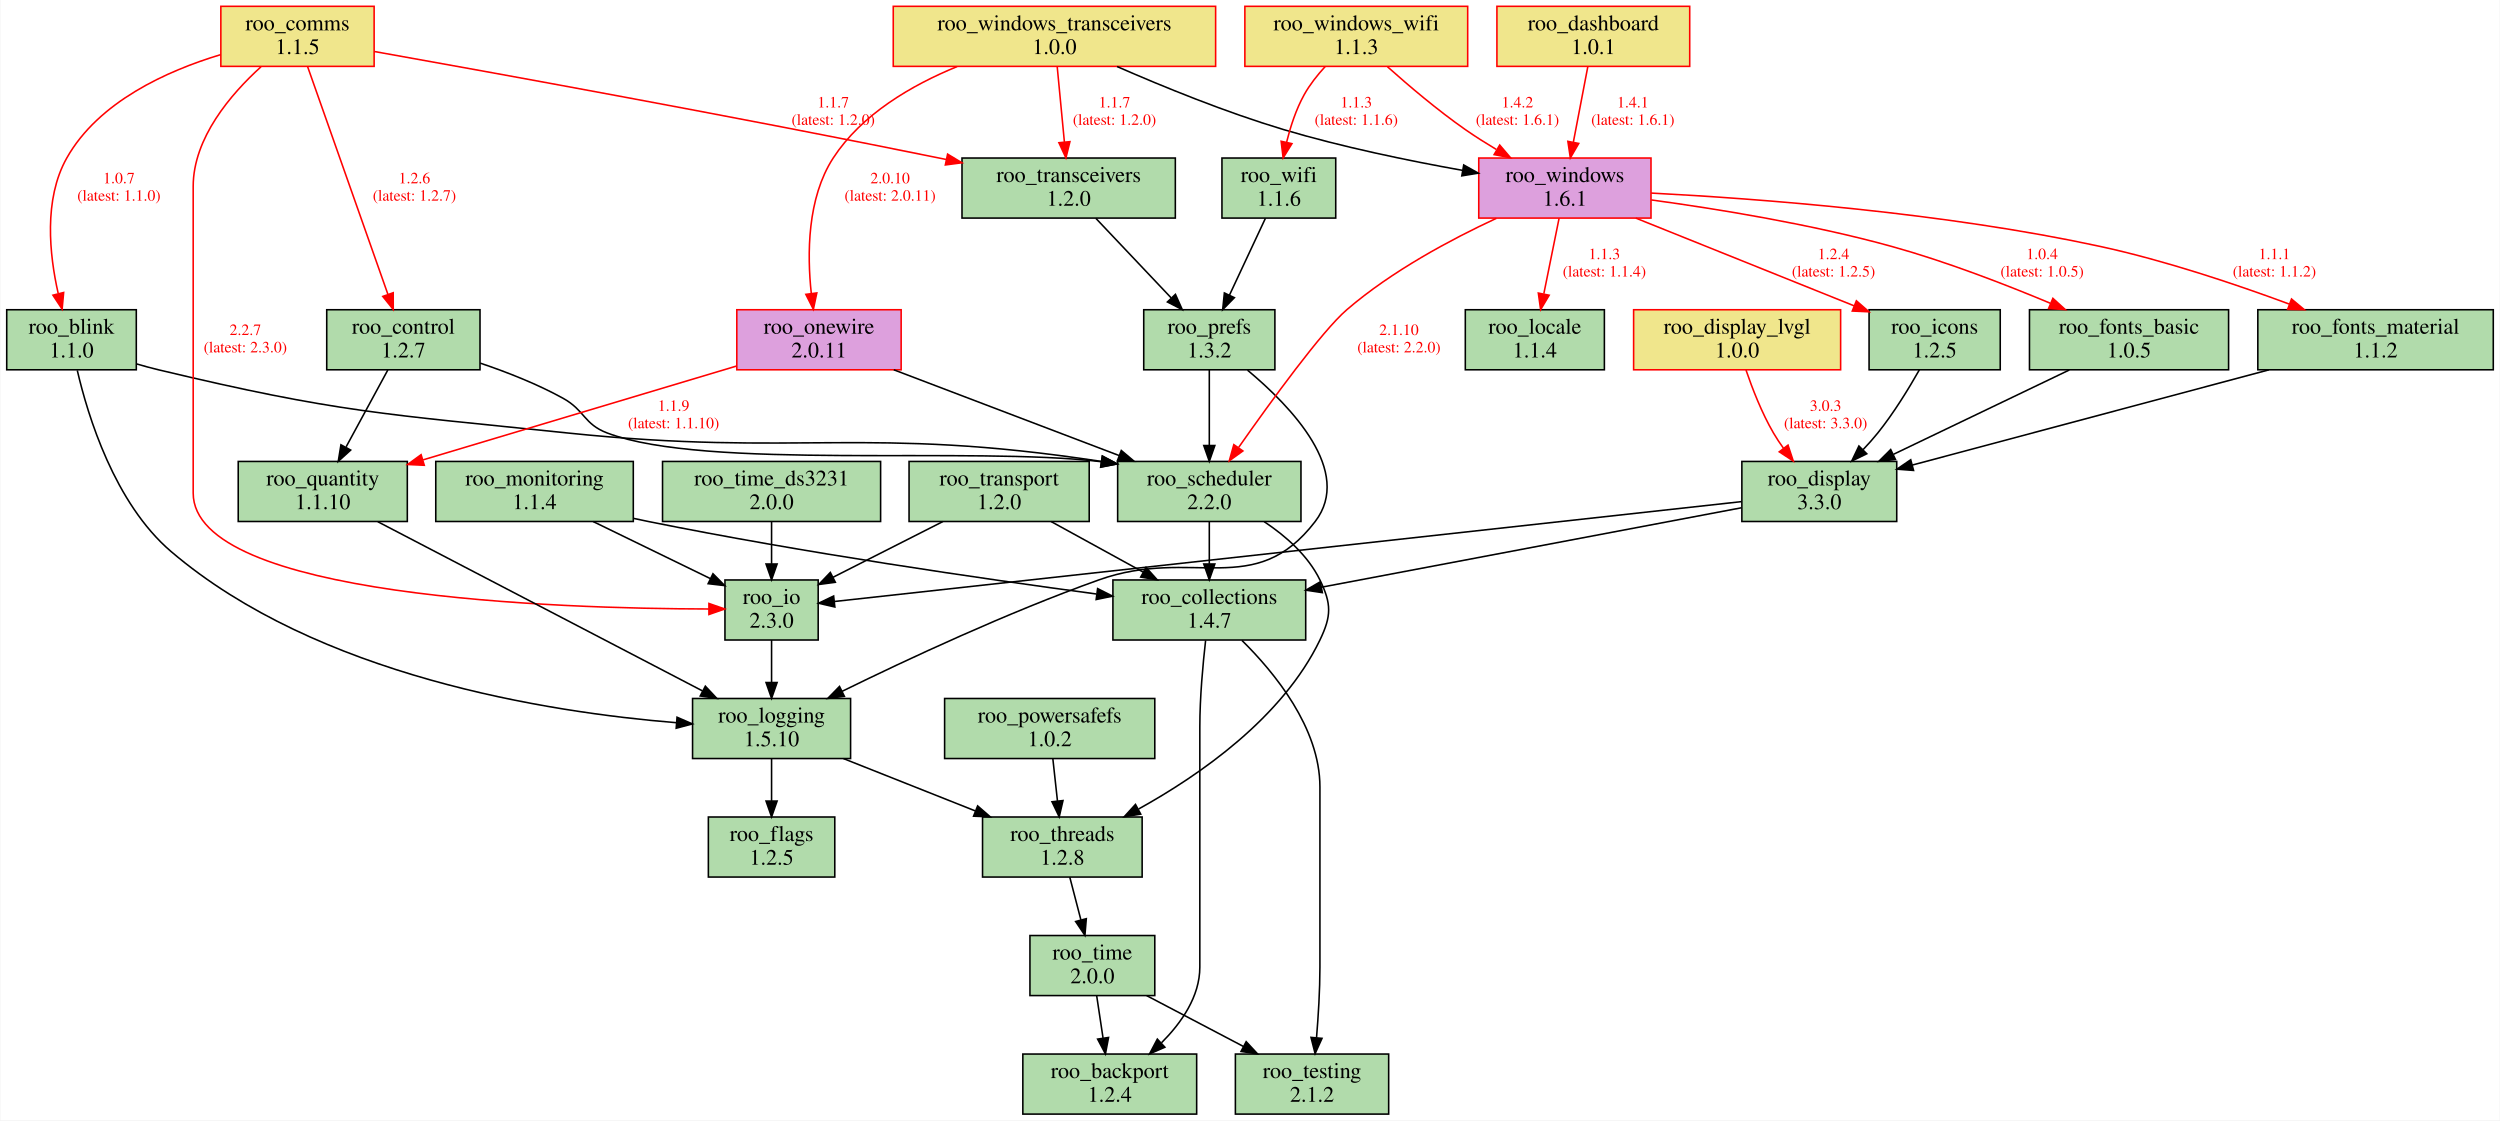
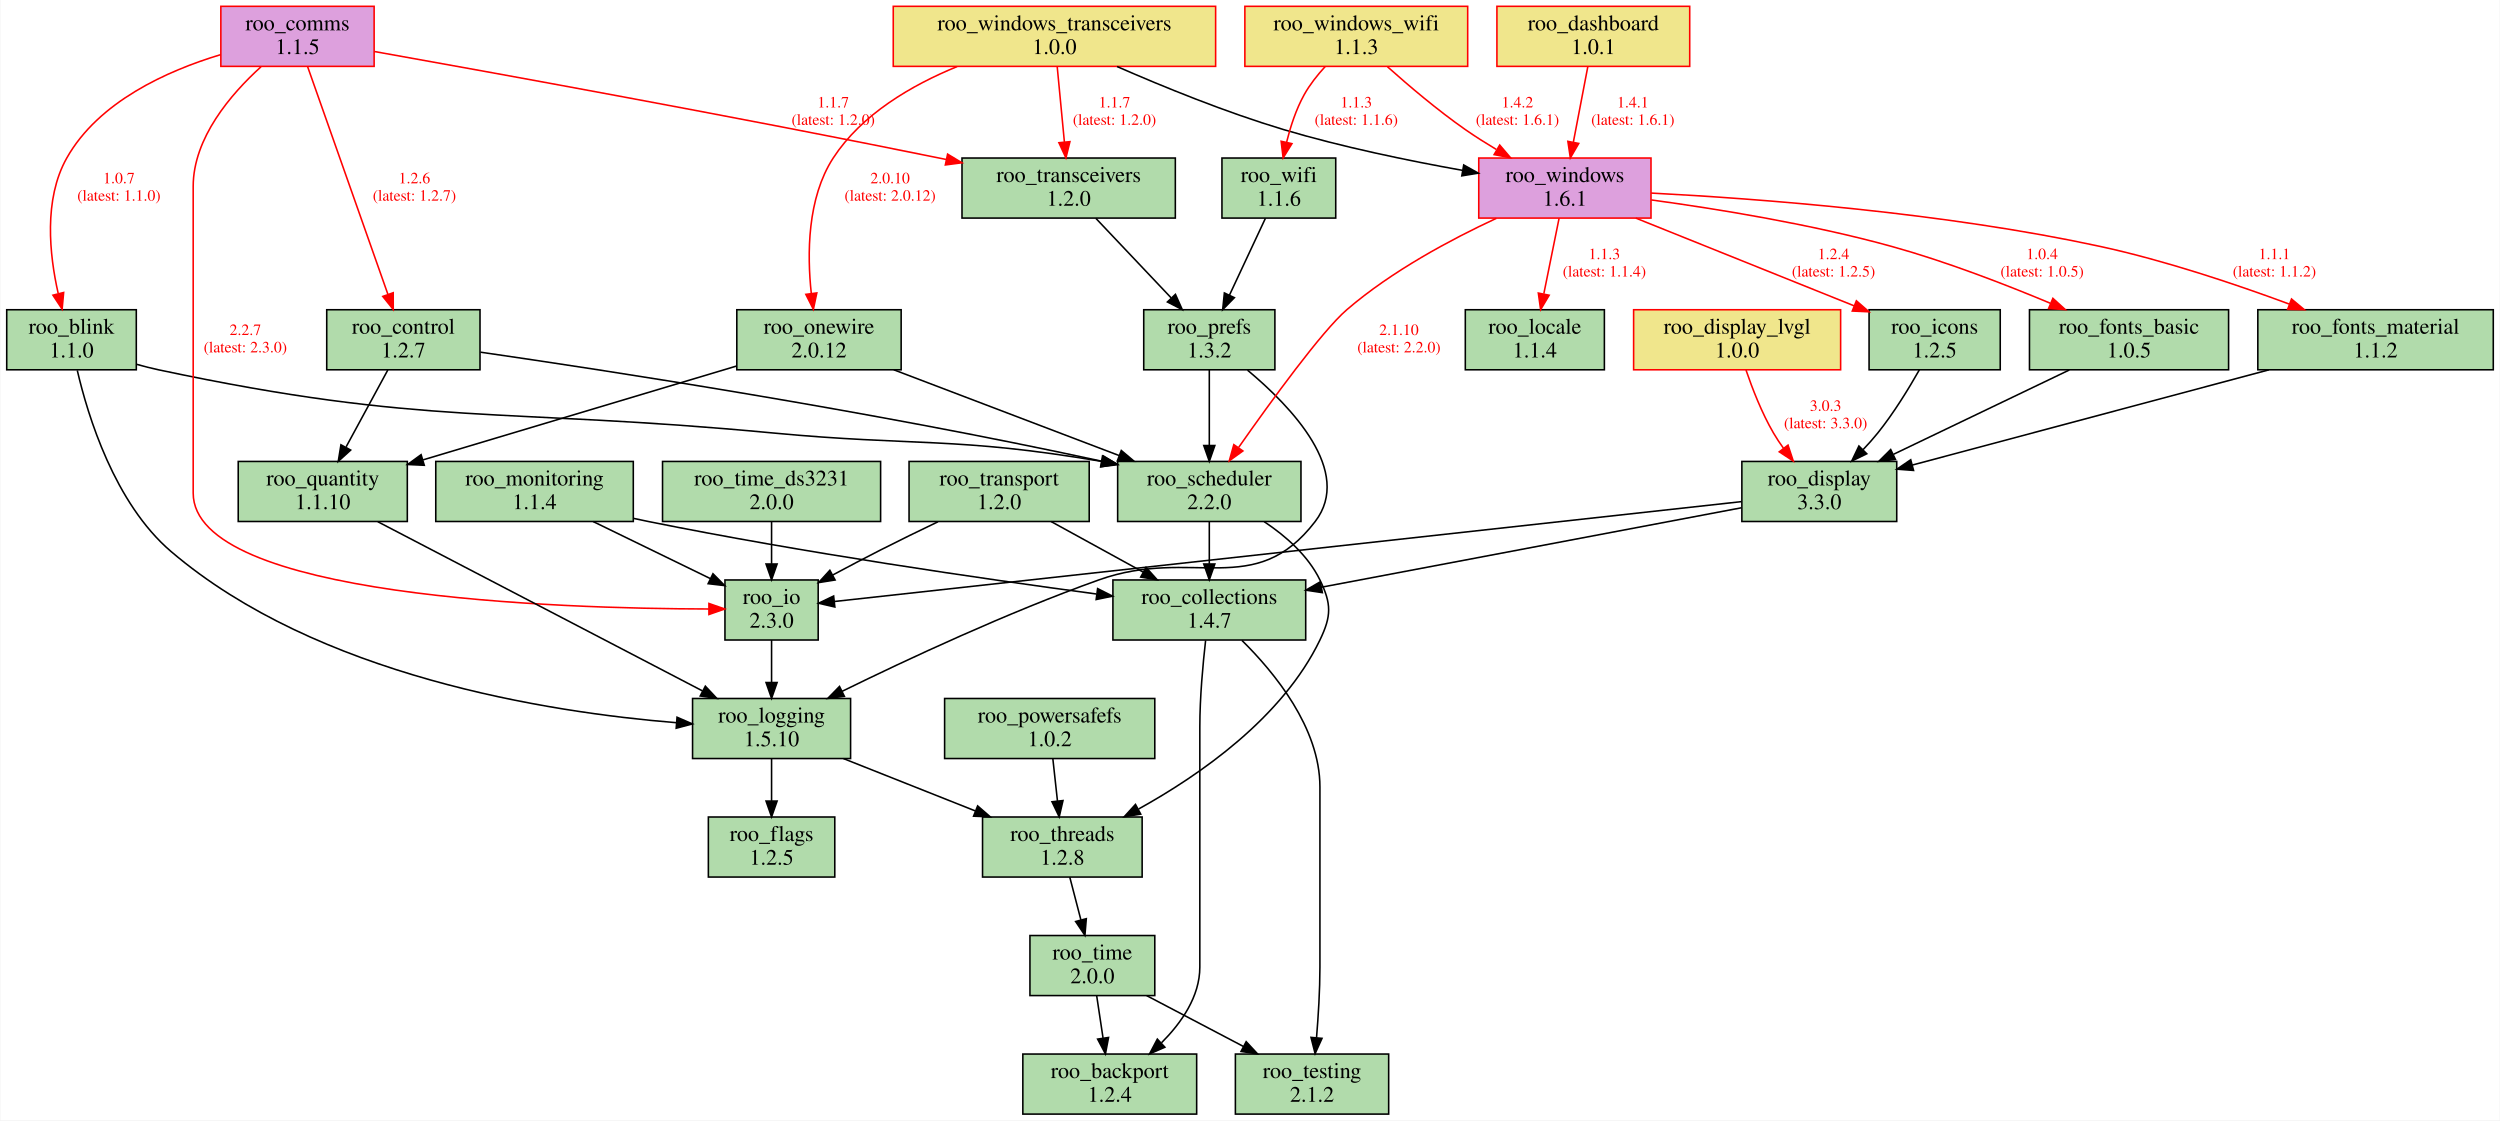
<svg xmlns="http://www.w3.org/2000/svg" width="1582pt" height="709pt" viewBox="0.00 0.00 1581.50 709.00">
  <g id="graph0" class="graph" transform="scale(1 1) rotate(0) translate(4 705)">
    <polygon fill="white" stroke="transparent" points="-4,4 -4,-705 1577.5,-705 1577.5,4 -4,4" />
    <g id="node1" class="node">
      <polygon fill="#b1dbab" stroke="black" points="753,-38 643,-38 643,0 753,0 753,-38" />
      <text text-anchor="middle" x="698" y="-22.8" font-family="Times,serif" font-size="14.00">roo_backport</text>
      <text text-anchor="middle" x="698" y="-7.8" font-family="Times,serif" font-size="14.00">1.2.4</text>
    </g>
    <g id="node2" class="node">
      <polygon fill="#b1dbab" stroke="black" points="82,-509 0,-509 0,-471 82,-471 82,-509" />
      <text text-anchor="middle" x="41" y="-493.8" font-family="Times,serif" font-size="14.00">roo_blink</text>
      <text text-anchor="middle" x="41" y="-478.8" font-family="Times,serif" font-size="14.00">1.1.0</text>
    </g>
    <g id="node15" class="node">
      <polygon fill="#b1dbab" stroke="black" points="534,-263 434,-263 434,-225 534,-225 534,-263" />
      <text text-anchor="middle" x="484" y="-247.8" font-family="Times,serif" font-size="14.00">roo_logging</text>
      <text text-anchor="middle" x="484" y="-232.8" font-family="Times,serif" font-size="14.00">1.5.10</text>
    </g>
    <g id="edge1" class="edge">
      <path fill="none" stroke="black" d="M44.66,-470.6C51.34,-441.87 68.24,-386.51 104,-356 196.39,-277.18 342.27,-254.29 423.79,-247.67" />
      <polygon fill="black" stroke="black" points="424.18,-251.15 433.88,-246.9 423.65,-244.17 424.18,-251.15" />
    </g>
    <g id="node21" class="node">
      <polygon fill="#b1dbab" stroke="black" points="819,-413 703,-413 703,-375 819,-375 819,-413" />
      <text text-anchor="middle" x="761" y="-397.8" font-family="Times,serif" font-size="14.00">roo_scheduler</text>
      <text text-anchor="middle" x="761" y="-382.8" font-family="Times,serif" font-size="14.00">2.2.0</text>
    </g>
    <g id="edge2" class="edge">
-       <path fill="none" stroke="black" d="M82.24,-474.7C86.85,-473.34 91.51,-472.08 96,-471 209.28,-443.91 239.14,-442.99 355,-431 501.85,-415.8 543.23,-435.81 692.69,-413" />
-       <polygon fill="black" stroke="black" points="693.35,-416.44 702.69,-411.44 692.27,-409.52 693.35,-416.44" />
+       <path fill="none" stroke="black" d="M82.18,-474.47C86.81,-473.16 91.48,-471.96 96,-471 266,-434.88 311.97,-447.35 485,-431 574.65,-422.53 600.43,-428.7 692.63,-413.06" />
+       <polygon fill="black" stroke="black" points="693.42,-416.48 702.67,-411.32 692.22,-409.58 693.42,-416.48" />
    </g>
    <g id="node3" class="node">
      <polygon fill="#b1dbab" stroke="black" points="822,-338 700,-338 700,-300 822,-300 822,-338" />
      <text text-anchor="middle" x="761" y="-322.8" font-family="Times,serif" font-size="14.00">roo_collections</text>
      <text text-anchor="middle" x="761" y="-307.8" font-family="Times,serif" font-size="14.00">1.4.7</text>
    </g>
    <g id="edge4" class="edge">
      <path fill="none" stroke="black" d="M758.66,-299.73C756.98,-284.99 755,-263.69 755,-245 755,-245 755,-245 755,-93 755,-74.45 743.43,-57.8 730.71,-45.09" />
      <polygon fill="black" stroke="black" points="732.88,-42.33 723.17,-38.09 728.11,-47.46 732.88,-42.33" />
    </g>
    <g id="node22" class="node">
      <polygon fill="#b1dbab" stroke="black" points="874.5,-38 777.5,-38 777.5,0 874.5,0 874.5,-38" />
      <text text-anchor="middle" x="826" y="-22.8" font-family="Times,serif" font-size="14.00">roo_testing</text>
      <text text-anchor="middle" x="826" y="-7.8" font-family="Times,serif" font-size="14.00">2.1.2</text>
    </g>
    <g id="edge3" class="edge">
      <path fill="none" stroke="black" d="M781.62,-299.77C802.27,-279.41 831,-244.36 831,-207 831,-207 831,-207 831,-93 831,-78.27 829.97,-61.9 828.85,-48.4" />
      <polygon fill="black" stroke="black" points="832.32,-47.93 827.95,-38.28 825.35,-48.55 832.32,-47.93" />
    </g>
    <g id="node4" class="node">
-       <polygon fill="khaki" stroke="red" points="232.5,-701 135.5,-701 135.5,-663 232.5,-663 232.5,-701" />
+       <polygon fill="plum" stroke="red" points="232.5,-701 135.5,-701 135.5,-663 232.5,-663 232.5,-701" />
      <text text-anchor="middle" x="184" y="-685.8" font-family="Times,serif" font-size="14.00">roo_comms</text>
      <text text-anchor="middle" x="184" y="-670.8" font-family="Times,serif" font-size="14.00">1.1.5</text>
    </g>
    <g id="edge5" class="edge">
      <path fill="none" stroke="red" d="M135.5,-670.46C101.26,-660.15 58.05,-640.6 38,-605 23.27,-578.85 27.04,-543.71 32.56,-519.38" />
      <polygon fill="red" stroke="red" points="36.03,-519.91 35.07,-509.36 29.24,-518.21 36.03,-519.91" />
      <text text-anchor="middle" x="71" y="-589" font-family="Times,serif" font-size="10.00" fill="red">1.0.7</text>
      <text text-anchor="middle" x="71" y="-578" font-family="Times,serif" font-size="10.00" fill="red">(latest: 1.1.0)</text>
    </g>
    <g id="node5" class="node">
      <polygon fill="#b1dbab" stroke="black" points="299.5,-509 202.5,-509 202.5,-471 299.5,-471 299.5,-509" />
      <text text-anchor="middle" x="251" y="-493.8" font-family="Times,serif" font-size="14.00">roo_control</text>
      <text text-anchor="middle" x="251" y="-478.8" font-family="Times,serif" font-size="14.00">1.2.7</text>
    </g>
    <g id="edge6" class="edge">
      <path fill="none" stroke="red" d="M190.42,-662.78C202.21,-629.37 227.33,-558.13 241.24,-518.69" />
      <polygon fill="red" stroke="red" points="244.57,-519.76 244.6,-509.16 237.97,-517.43 244.57,-519.76" />
      <text text-anchor="middle" x="258" y="-589" font-family="Times,serif" font-size="10.00" fill="red">1.2.6</text>
      <text text-anchor="middle" x="258" y="-578" font-family="Times,serif" font-size="10.00" fill="red">(latest: 1.2.7)</text>
    </g>
    <g id="node13" class="node">
      <polygon fill="#b1dbab" stroke="black" points="513.5,-338 454.5,-338 454.5,-300 513.5,-300 513.5,-338" />
      <text text-anchor="middle" x="484" y="-322.8" font-family="Times,serif" font-size="14.00">roo_io</text>
      <text text-anchor="middle" x="484" y="-307.8" font-family="Times,serif" font-size="14.00">2.3.0</text>
    </g>
    <g id="edge7" class="edge">
      <path fill="none" stroke="red" d="M160.92,-662.75C141.88,-645.49 118,-617.71 118,-587 118,-587 118,-587 118,-393 118,-327.03 349.54,-319.82 444.3,-319.63" />
      <polygon fill="red" stroke="red" points="444.36,-323.13 454.36,-319.64 444.36,-316.13 444.36,-323.13" />
      <text text-anchor="middle" x="151" y="-493" font-family="Times,serif" font-size="10.00" fill="red">2.2.7</text>
      <text text-anchor="middle" x="151" y="-482" font-family="Times,serif" font-size="10.00" fill="red">(latest: 2.3.0)</text>
    </g>
    <g id="node26" class="node">
      <polygon fill="#b1dbab" stroke="black" points="739.5,-605 604.5,-605 604.5,-567 739.5,-567 739.5,-605" />
      <text text-anchor="middle" x="672" y="-589.8" font-family="Times,serif" font-size="14.00">roo_transceivers</text>
      <text text-anchor="middle" x="672" y="-574.8" font-family="Times,serif" font-size="14.00">1.2.0</text>
    </g>
    <g id="edge8" class="edge">
      <path fill="none" stroke="red" d="M232.53,-672.42C308.78,-658.82 461.22,-631.18 590,-605 591.47,-604.7 592.96,-604.4 594.46,-604.09" />
      <polygon fill="red" stroke="red" points="595.39,-607.47 604.47,-602 593.96,-600.62 595.39,-607.47" />
      <text text-anchor="middle" x="523" y="-637" font-family="Times,serif" font-size="10.00" fill="red">1.1.7</text>
      <text text-anchor="middle" x="523" y="-626" font-family="Times,serif" font-size="10.00" fill="red">(latest: 1.2.0)</text>
    </g>
    <g id="node20" class="node">
      <polygon fill="#b1dbab" stroke="black" points="253.5,-413 146.5,-413 146.5,-375 253.5,-375 253.5,-413" />
      <text text-anchor="middle" x="200" y="-397.8" font-family="Times,serif" font-size="14.00">roo_quantity</text>
      <text text-anchor="middle" x="200" y="-382.8" font-family="Times,serif" font-size="14.00">1.1.10</text>
    </g>
    <g id="edge9" class="edge">
      <path fill="none" stroke="black" d="M241.17,-470.88C233.69,-457.09 223.27,-437.9 214.79,-422.26" />
      <polygon fill="black" stroke="black" points="217.65,-420.19 209.8,-413.07 211.5,-423.53 217.65,-420.19" />
    </g>
    <g id="edge10" class="edge">
-       <path fill="none" stroke="black" d="M299.65,-475.21C316.72,-469.45 335.7,-461.99 352,-453 365.86,-445.35 365.2,-436.6 380,-431 442.69,-407.29 610.46,-422.73 692.63,-412.84" />
-       <polygon fill="black" stroke="black" points="693.27,-416.28 702.69,-411.42 692.3,-409.35 693.27,-416.28" />
+       <path fill="none" stroke="black" d="M299.79,-482.14C379.86,-470.55 544.26,-445.38 692.77,-413.17" />
+       <polygon fill="black" stroke="black" points="693.95,-416.5 702.98,-410.94 692.46,-409.66 693.95,-416.5" />
    </g>
    <g id="node6" class="node">
      <polygon fill="khaki" stroke="red" points="1065,-701 943,-701 943,-663 1065,-663 1065,-701" />
      <text text-anchor="middle" x="1004" y="-685.8" font-family="Times,serif" font-size="14.00">roo_dashboard</text>
      <text text-anchor="middle" x="1004" y="-670.8" font-family="Times,serif" font-size="14.00">1.0.1</text>
    </g>
    <g id="node29" class="node">
      <polygon fill="plum" stroke="red" points="1040.5,-605 931.5,-605 931.5,-567 1040.5,-567 1040.5,-605" />
      <text text-anchor="middle" x="986" y="-589.8" font-family="Times,serif" font-size="14.00">roo_windows</text>
      <text text-anchor="middle" x="986" y="-574.8" font-family="Times,serif" font-size="14.00">1.6.1</text>
    </g>
    <g id="edge11" class="edge">
      <path fill="none" stroke="red" d="M1000.53,-662.88C997.94,-649.35 994.35,-630.62 991.39,-615.15" />
      <polygon fill="red" stroke="red" points="994.78,-614.23 989.46,-605.07 987.9,-615.55 994.78,-614.23" />
      <text text-anchor="middle" x="1029" y="-637" font-family="Times,serif" font-size="10.00" fill="red">1.4.1</text>
      <text text-anchor="middle" x="1029" y="-626" font-family="Times,serif" font-size="10.00" fill="red">(latest: 1.6.1)</text>
    </g>
    <g id="node7" class="node">
      <polygon fill="#b1dbab" stroke="black" points="1196,-413 1098,-413 1098,-375 1196,-375 1196,-413" />
      <text text-anchor="middle" x="1147" y="-397.8" font-family="Times,serif" font-size="14.00">roo_display</text>
      <text text-anchor="middle" x="1147" y="-382.8" font-family="Times,serif" font-size="14.00">3.3.0</text>
    </g>
    <g id="edge12" class="edge">
      <path fill="none" stroke="black" d="M1097.72,-383.68C1030.42,-370.95 909.33,-348.05 832.18,-333.46" />
      <polygon fill="black" stroke="black" points="832.53,-329.97 822.06,-331.55 831.23,-336.84 832.53,-329.97" />
    </g>
    <g id="edge13" class="edge">
      <path fill="none" stroke="black" d="M1097.98,-387.6C972.04,-373.74 639.01,-337.07 523.85,-324.39" />
      <polygon fill="black" stroke="black" points="524.04,-320.89 513.71,-323.27 523.27,-327.85 524.04,-320.89" />
    </g>
    <g id="node8" class="node">
      <polygon fill="khaki" stroke="red" points="1160.5,-509 1029.5,-509 1029.5,-471 1160.5,-471 1160.5,-509" />
      <text text-anchor="middle" x="1095" y="-493.8" font-family="Times,serif" font-size="14.00">roo_display_lvgl</text>
      <text text-anchor="middle" x="1095" y="-478.8" font-family="Times,serif" font-size="14.00">1.0.0</text>
    </g>
    <g id="edge14" class="edge">
      <path fill="none" stroke="red" d="M1100.62,-470.84C1104.64,-459.07 1110.63,-443.63 1118,-431 1119.89,-427.76 1122.06,-424.5 1124.34,-421.34" />
      <polygon fill="red" stroke="red" points="1127.21,-423.34 1130.52,-413.28 1121.66,-419.08 1127.21,-423.34" />
      <text text-anchor="middle" x="1151" y="-445" font-family="Times,serif" font-size="10.00" fill="red">3.0.3</text>
      <text text-anchor="middle" x="1151" y="-434" font-family="Times,serif" font-size="10.00" fill="red">(latest: 3.3.0)</text>
    </g>
    <g id="node9" class="node">
      <polygon fill="#b1dbab" stroke="black" points="524,-188 444,-188 444,-150 524,-150 524,-188" />
      <text text-anchor="middle" x="484" y="-172.8" font-family="Times,serif" font-size="14.00">roo_flags</text>
      <text text-anchor="middle" x="484" y="-157.8" font-family="Times,serif" font-size="14.00">1.2.5</text>
    </g>
    <g id="node10" class="node">
      <polygon fill="#b1dbab" stroke="black" points="1406,-509 1280,-509 1280,-471 1406,-471 1406,-509" />
      <text text-anchor="middle" x="1343" y="-493.8" font-family="Times,serif" font-size="14.00">roo_fonts_basic</text>
      <text text-anchor="middle" x="1343" y="-478.8" font-family="Times,serif" font-size="14.00">1.0.5</text>
    </g>
    <g id="edge15" class="edge">
      <path fill="none" stroke="black" d="M1305.21,-470.88C1273.48,-455.66 1228.02,-433.85 1193.96,-417.52" />
      <polygon fill="black" stroke="black" points="1195.2,-414.24 1184.67,-413.07 1192.18,-420.55 1195.2,-414.24" />
    </g>
    <g id="node11" class="node">
      <polygon fill="#b1dbab" stroke="black" points="1573.5,-509 1424.5,-509 1424.5,-471 1573.5,-471 1573.5,-509" />
      <text text-anchor="middle" x="1499" y="-493.8" font-family="Times,serif" font-size="14.00">roo_fonts_material</text>
      <text text-anchor="middle" x="1499" y="-478.8" font-family="Times,serif" font-size="14.00">1.1.2</text>
    </g>
    <g id="edge16" class="edge">
      <path fill="none" stroke="black" d="M1431.55,-470.99C1366.17,-453.53 1268.02,-427.32 1205.76,-410.69" />
      <polygon fill="black" stroke="black" points="1206.65,-407.31 1196.09,-408.11 1204.85,-414.07 1206.65,-407.31" />
    </g>
    <g id="node12" class="node">
      <polygon fill="#b1dbab" stroke="black" points="1261.5,-509 1178.5,-509 1178.5,-471 1261.5,-471 1261.5,-509" />
      <text text-anchor="middle" x="1220" y="-493.8" font-family="Times,serif" font-size="14.00">roo_icons</text>
      <text text-anchor="middle" x="1220" y="-478.8" font-family="Times,serif" font-size="14.00">1.2.5</text>
    </g>
    <g id="edge17" class="edge">
      <path fill="none" stroke="black" d="M1210.34,-470.99C1203.63,-459.14 1194.1,-443.56 1184,-431 1181.14,-427.45 1177.96,-423.88 1174.69,-420.46" />
      <polygon fill="black" stroke="black" points="1177.04,-417.85 1167.5,-413.22 1172.07,-422.78 1177.04,-417.85" />
    </g>
    <g id="edge18" class="edge">
      <path fill="none" stroke="black" d="M484,-299.96C484,-291.88 484,-282.18 484,-273.18" />
      <polygon fill="black" stroke="black" points="487.5,-273.09 484,-263.09 480.5,-273.09 487.5,-273.09" />
    </g>
    <g id="node14" class="node">
      <polygon fill="#b1dbab" stroke="black" points="1011,-509 923,-509 923,-471 1011,-471 1011,-509" />
      <text text-anchor="middle" x="967" y="-493.8" font-family="Times,serif" font-size="14.00">roo_locale</text>
      <text text-anchor="middle" x="967" y="-478.8" font-family="Times,serif" font-size="14.00">1.1.4</text>
    </g>
    <g id="edge19" class="edge">
      <path fill="none" stroke="black" d="M484,-224.96C484,-216.88 484,-207.18 484,-198.18" />
      <polygon fill="black" stroke="black" points="487.5,-198.09 484,-188.09 480.5,-198.09 487.5,-198.09" />
    </g>
    <g id="node23" class="node">
      <polygon fill="#b1dbab" stroke="black" points="718.5,-188 617.5,-188 617.5,-150 718.5,-150 718.5,-188" />
      <text text-anchor="middle" x="668" y="-172.8" font-family="Times,serif" font-size="14.00">roo_threads</text>
      <text text-anchor="middle" x="668" y="-157.8" font-family="Times,serif" font-size="14.00">1.2.8</text>
    </g>
    <g id="edge20" class="edge">
      <path fill="none" stroke="black" d="M529.48,-224.96C554.7,-214.95 586.23,-202.44 612.84,-191.88" />
      <polygon fill="black" stroke="black" points="614.4,-195.03 622.4,-188.09 611.82,-188.52 614.4,-195.03" />
    </g>
    <g id="node16" class="node">
      <polygon fill="#b1dbab" stroke="black" points="396.5,-413 271.5,-413 271.5,-375 396.5,-375 396.5,-413" />
      <text text-anchor="middle" x="334" y="-397.8" font-family="Times,serif" font-size="14.00">roo_monitoring</text>
      <text text-anchor="middle" x="334" y="-382.8" font-family="Times,serif" font-size="14.00">1.1.4</text>
    </g>
    <g id="edge21" class="edge">
      <path fill="none" stroke="black" d="M396.75,-376.95C399.87,-376.27 402.97,-375.61 406,-375 503.6,-355.28 617.53,-338.77 689.47,-329.13" />
      <polygon fill="black" stroke="black" points="690.32,-332.55 699.77,-327.76 689.39,-325.61 690.32,-332.55" />
    </g>
    <g id="edge22" class="edge">
      <path fill="none" stroke="black" d="M371.08,-374.96C393.65,-363.97 422.44,-349.96 445.3,-338.84" />
      <polygon fill="black" stroke="black" points="446.92,-341.94 454.38,-334.42 443.85,-335.65 446.92,-341.94" />
    </g>
    <g id="node17" class="node">
-       <polygon fill="plum" stroke="red" points="566,-509 462,-509 462,-471 566,-471 566,-509" />
+       <polygon fill="#b1dbab" stroke="black" points="566,-509 462,-509 462,-471 566,-471 566,-509" />
      <text text-anchor="middle" x="514" y="-493.8" font-family="Times,serif" font-size="14.00">roo_onewire</text>
-       <text text-anchor="middle" x="514" y="-478.8" font-family="Times,serif" font-size="14.00">2.0.11</text>
+       <text text-anchor="middle" x="514" y="-478.8" font-family="Times,serif" font-size="14.00">2.0.12</text>
    </g>
    <g id="edge24" class="edge">
-       <path fill="none" stroke="red" d="M461.8,-473.37C407.31,-457.06 321.84,-431.47 263.49,-414.01" />
-       <polygon fill="red" stroke="red" points="264.23,-410.57 253.64,-411.06 262.22,-417.28 264.23,-410.57" />
-       <text text-anchor="middle" x="422" y="-445" font-family="Times,serif" font-size="10.00" fill="red">1.1.9</text>
-       <text text-anchor="middle" x="422" y="-434" font-family="Times,serif" font-size="10.00" fill="red">(latest: 1.1.10)</text>
+       <path fill="none" stroke="black" d="M461.8,-473.37C407.31,-457.06 321.84,-431.47 263.49,-414.01" />
+       <polygon fill="black" stroke="black" points="264.23,-410.57 253.64,-411.06 262.22,-417.28 264.23,-410.57" />
    </g>
    <g id="edge23" class="edge">
      <path fill="none" stroke="black" d="M561.33,-470.99C601.96,-455.52 660.64,-433.19 703.88,-416.74" />
      <polygon fill="black" stroke="black" points="705.31,-419.94 713.41,-413.11 702.82,-413.4 705.31,-419.94" />
    </g>
    <g id="node18" class="node">
      <polygon fill="#b1dbab" stroke="black" points="726.5,-263 593.5,-263 593.5,-225 726.5,-225 726.5,-263" />
      <text text-anchor="middle" x="660" y="-247.8" font-family="Times,serif" font-size="14.00">roo_powersafefs</text>
      <text text-anchor="middle" x="660" y="-232.8" font-family="Times,serif" font-size="14.00">1.0.2</text>
    </g>
    <g id="edge25" class="edge">
      <path fill="none" stroke="black" d="M661.98,-224.96C662.86,-216.88 663.93,-207.18 664.91,-198.18" />
      <polygon fill="black" stroke="black" points="668.41,-198.41 666.02,-188.09 661.45,-197.65 668.41,-198.41" />
    </g>
    <g id="node19" class="node">
      <polygon fill="#b1dbab" stroke="black" points="802.5,-509 719.5,-509 719.5,-471 802.5,-471 802.5,-509" />
      <text text-anchor="middle" x="761" y="-493.8" font-family="Times,serif" font-size="14.00">roo_prefs</text>
      <text text-anchor="middle" x="761" y="-478.8" font-family="Times,serif" font-size="14.00">1.3.2</text>
    </g>
    <g id="edge26" class="edge">
      <path fill="none" stroke="black" d="M785.18,-470.76C813.06,-447.51 852.15,-406.53 828,-375 789.65,-324.92 750.4,-359.21 691,-338 633.57,-317.49 569.91,-287.78 528.55,-267.5" />
      <polygon fill="black" stroke="black" points="530.08,-264.35 519.56,-263.06 526.98,-270.63 530.08,-264.35" />
    </g>
    <g id="edge27" class="edge">
      <path fill="none" stroke="black" d="M761,-470.88C761,-457.35 761,-438.62 761,-423.15" />
      <polygon fill="black" stroke="black" points="764.5,-423.07 761,-413.07 757.5,-423.07 764.5,-423.07" />
    </g>
    <g id="edge28" class="edge">
      <path fill="none" stroke="black" d="M234.82,-374.85C286.6,-347.87 383.81,-297.21 440.3,-267.78" />
      <polygon fill="black" stroke="black" points="442.09,-270.79 449.34,-263.06 438.85,-264.58 442.09,-270.79" />
    </g>
    <g id="edge29" class="edge">
      <path fill="none" stroke="black" d="M761,-374.96C761,-366.88 761,-357.18 761,-348.18" />
      <polygon fill="black" stroke="black" points="764.5,-348.09 761,-338.09 757.5,-348.09 764.5,-348.09" />
    </g>
    <g id="edge30" class="edge">
      <path fill="none" stroke="black" d="M795.71,-374.9C809.34,-365.82 823.5,-353.43 831,-338 838.38,-322.81 838.33,-315.22 831,-300 807.37,-250.94 755.23,-214.65 716.24,-193.06" />
      <polygon fill="black" stroke="black" points="717.6,-189.81 707.14,-188.15 714.28,-195.98 717.6,-189.81" />
    </g>
    <g id="node24" class="node">
      <polygon fill="#b1dbab" stroke="black" points="726.5,-113 647.5,-113 647.5,-75 726.5,-75 726.5,-113" />
      <text text-anchor="middle" x="687" y="-97.8" font-family="Times,serif" font-size="14.00">roo_time</text>
      <text text-anchor="middle" x="687" y="-82.8" font-family="Times,serif" font-size="14.00">2.0.0</text>
    </g>
    <g id="edge31" class="edge">
      <path fill="none" stroke="black" d="M672.7,-149.96C674.82,-141.8 677.38,-131.97 679.74,-122.89" />
      <polygon fill="black" stroke="black" points="683.16,-123.65 682.29,-113.09 676.39,-121.89 683.16,-123.65" />
    </g>
    <g id="edge33" class="edge">
      <path fill="none" stroke="black" d="M689.72,-74.96C690.94,-66.88 692.4,-57.18 693.75,-48.18" />
      <polygon fill="black" stroke="black" points="697.24,-48.5 695.27,-38.09 690.32,-47.46 697.24,-48.5" />
    </g>
    <g id="edge32" class="edge">
      <path fill="none" stroke="black" d="M721.36,-74.96C739.82,-65.26 762.77,-53.21 782.47,-42.86" />
      <polygon fill="black" stroke="black" points="784.33,-45.84 791.55,-38.09 781.07,-39.64 784.33,-45.84" />
    </g>
    <g id="node25" class="node">
      <polygon fill="#b1dbab" stroke="black" points="553,-413 415,-413 415,-375 553,-375 553,-413" />
      <text text-anchor="middle" x="484" y="-397.8" font-family="Times,serif" font-size="14.00">roo_time_ds3231</text>
      <text text-anchor="middle" x="484" y="-382.8" font-family="Times,serif" font-size="14.00">2.0.0</text>
    </g>
    <g id="edge34" class="edge">
      <path fill="none" stroke="black" d="M484,-374.96C484,-366.88 484,-357.18 484,-348.18" />
      <polygon fill="black" stroke="black" points="487.5,-348.09 484,-338.09 480.5,-348.09 487.5,-348.09" />
    </g>
    <g id="edge35" class="edge">
      <path fill="none" stroke="black" d="M689.16,-566.88C702.7,-552.57 721.76,-532.44 736.85,-516.51" />
      <polygon fill="black" stroke="black" points="739.56,-518.74 743.89,-509.07 734.48,-513.92 739.56,-518.74" />
    </g>
    <g id="node27" class="node">
      <polygon fill="#b1dbab" stroke="black" points="685,-413 571,-413 571,-375 685,-375 685,-413" />
      <text text-anchor="middle" x="628" y="-397.8" font-family="Times,serif" font-size="14.00">roo_transport</text>
      <text text-anchor="middle" x="628" y="-382.8" font-family="Times,serif" font-size="14.00">1.2.0</text>
    </g>
    <g id="edge36" class="edge">
      <path fill="none" stroke="black" d="M660.88,-374.96C678.46,-365.3 700.3,-353.32 719.09,-343" />
      <polygon fill="black" stroke="black" points="720.96,-345.97 728.04,-338.09 717.59,-339.83 720.96,-345.97" />
    </g>
    <g id="edge37" class="edge">
-       <path fill="none" stroke="black" d="M592.4,-374.96C571.27,-364.24 544.46,-350.65 522.79,-339.66" />
-       <polygon fill="black" stroke="black" points="524.35,-336.53 513.85,-335.13 521.18,-342.77 524.35,-336.53" />
+       <path fill="none" stroke="black" d="M589.3,-374.83C577.58,-369.22 564.72,-362.95 553,-357 543.07,-351.96 532.43,-346.35 522.55,-341.06" />
+       <polygon fill="black" stroke="black" points="524.2,-337.98 513.73,-336.32 520.88,-344.14 524.2,-337.98" />
    </g>
    <g id="node28" class="node">
      <polygon fill="#b1dbab" stroke="black" points="841,-605 769,-605 769,-567 841,-567 841,-605" />
      <text text-anchor="middle" x="805" y="-589.8" font-family="Times,serif" font-size="14.00">roo_wifi</text>
      <text text-anchor="middle" x="805" y="-574.8" font-family="Times,serif" font-size="14.00">1.1.6</text>
    </g>
    <g id="edge38" class="edge">
      <path fill="none" stroke="black" d="M796.52,-566.88C790.06,-553.09 781.08,-533.9 773.76,-518.26" />
      <polygon fill="black" stroke="black" points="776.87,-516.64 769.46,-509.07 770.53,-519.61 776.87,-516.64" />
    </g>
    <g id="edge39" class="edge">
      <path fill="none" stroke="red" d="M1040.69,-578.48C1082.8,-572.74 1142.21,-563.09 1193,-549 1227.2,-539.51 1264.43,-525.14 1293.24,-513.08" />
      <polygon fill="red" stroke="red" points="1294.82,-516.21 1302.67,-509.09 1292.1,-509.77 1294.82,-516.21" />
      <text text-anchor="middle" x="1288" y="-541" font-family="Times,serif" font-size="10.00" fill="red">1.0.4</text>
      <text text-anchor="middle" x="1288" y="-530" font-family="Times,serif" font-size="10.00" fill="red">(latest: 1.0.5)</text>
    </g>
    <g id="edge40" class="edge">
      <path fill="none" stroke="red" d="M1040.59,-582.83C1108.07,-579.32 1226.1,-570.47 1325,-549 1365.78,-540.15 1410.41,-525.16 1444.26,-512.63" />
      <polygon fill="red" stroke="red" points="1445.82,-515.79 1453.96,-509 1443.37,-509.23 1445.82,-515.79" />
      <text text-anchor="middle" x="1435" y="-541" font-family="Times,serif" font-size="10.00" fill="red">1.1.1</text>
      <text text-anchor="middle" x="1435" y="-530" font-family="Times,serif" font-size="10.00" fill="red">(latest: 1.1.2)</text>
    </g>
    <g id="edge42" class="edge">
      <path fill="none" stroke="red" d="M1030.84,-566.99C1070.36,-551.11 1127.9,-528 1169.13,-511.43" />
      <polygon fill="red" stroke="red" points="1170.48,-514.67 1178.45,-507.69 1167.87,-508.17 1170.48,-514.67" />
      <text text-anchor="middle" x="1156" y="-541" font-family="Times,serif" font-size="10.00" fill="red">1.2.4</text>
      <text text-anchor="middle" x="1156" y="-530" font-family="Times,serif" font-size="10.00" fill="red">(latest: 1.2.5)</text>
    </g>
    <g id="edge41" class="edge">
      <path fill="none" stroke="red" d="M982.34,-566.88C979.6,-553.35 975.82,-534.62 972.69,-519.15" />
      <polygon fill="red" stroke="red" points="976.06,-518.18 970.65,-509.07 969.2,-519.56 976.06,-518.18" />
      <text text-anchor="middle" x="1011" y="-541" font-family="Times,serif" font-size="10.00" fill="red">1.1.3</text>
      <text text-anchor="middle" x="1011" y="-530" font-family="Times,serif" font-size="10.00" fill="red">(latest: 1.1.4)</text>
    </g>
    <g id="edge43" class="edge">
      <path fill="none" stroke="red" d="M942.67,-566.86C913.91,-553.5 876.39,-533.46 848,-509 832.27,-495.45 800.12,-451.19 779.62,-421.97" />
      <polygon fill="red" stroke="red" points="782.25,-419.63 773.66,-413.43 776.51,-423.64 782.25,-419.63" />
      <text text-anchor="middle" x="881" y="-493" font-family="Times,serif" font-size="10.00" fill="red">2.1.10</text>
      <text text-anchor="middle" x="881" y="-482" font-family="Times,serif" font-size="10.00" fill="red">(latest: 2.2.0)</text>
    </g>
    <g id="node30" class="node">
      <polygon fill="khaki" stroke="red" points="765,-701 561,-701 561,-663 765,-663 765,-701" />
      <text text-anchor="middle" x="663" y="-685.8" font-family="Times,serif" font-size="14.00">roo_windows_transceivers</text>
      <text text-anchor="middle" x="663" y="-670.8" font-family="Times,serif" font-size="14.00">1.0.0</text>
    </g>
    <g id="edge44" class="edge">
      <path fill="none" stroke="red" d="M601.39,-662.86C572.71,-651.12 541,-632.71 523,-605 506.51,-579.62 506.47,-544.04 509.13,-519.41" />
      <polygon fill="red" stroke="red" points="512.63,-519.63 510.45,-509.27 505.69,-518.73 512.63,-519.63" />
      <text text-anchor="middle" x="559" y="-589" font-family="Times,serif" font-size="10.00" fill="red">2.0.10</text>
-       <text text-anchor="middle" x="559" y="-578" font-family="Times,serif" font-size="10.00" fill="red">(latest: 2.0.11)</text>
+       <text text-anchor="middle" x="559" y="-578" font-family="Times,serif" font-size="10.00" fill="red">(latest: 2.0.12)</text>
    </g>
    <g id="edge45" class="edge">
      <path fill="none" stroke="red" d="M664.74,-662.88C666.03,-649.35 667.82,-630.62 669.3,-615.15" />
      <polygon fill="red" stroke="red" points="672.8,-615.36 670.27,-605.07 665.83,-614.69 672.8,-615.36" />
      <text text-anchor="middle" x="701" y="-637" font-family="Times,serif" font-size="10.00" fill="red">1.1.7</text>
      <text text-anchor="middle" x="701" y="-626" font-family="Times,serif" font-size="10.00" fill="red">(latest: 1.2.0)</text>
    </g>
    <g id="edge46" class="edge">
      <path fill="none" stroke="black" d="M702.62,-662.89C731.39,-650.3 771.5,-633.89 808,-623 844.83,-612.01 886.94,-603.32 920.95,-597.24" />
      <polygon fill="black" stroke="black" points="921.99,-600.61 931.23,-595.43 920.78,-593.72 921.99,-600.61" />
    </g>
    <g id="node31" class="node">
      <polygon fill="khaki" stroke="red" points="924.5,-701 783.5,-701 783.5,-663 924.5,-663 924.5,-701" />
      <text text-anchor="middle" x="854" y="-685.8" font-family="Times,serif" font-size="14.00">roo_windows_wifi</text>
      <text text-anchor="middle" x="854" y="-670.8" font-family="Times,serif" font-size="14.00">1.1.3</text>
    </g>
    <g id="edge47" class="edge">
      <path fill="none" stroke="red" d="M834.34,-662.9C829.41,-657.54 824.53,-651.38 821,-645 815.89,-635.78 812.33,-624.81 809.88,-614.91" />
      <polygon fill="red" stroke="red" points="813.29,-614.1 807.72,-605.09 806.45,-615.61 813.29,-614.1" />
      <text text-anchor="middle" x="854" y="-637" font-family="Times,serif" font-size="10.00" fill="red">1.1.3</text>
      <text text-anchor="middle" x="854" y="-626" font-family="Times,serif" font-size="10.00" fill="red">(latest: 1.1.6)</text>
    </g>
    <g id="edge48" class="edge">
      <path fill="none" stroke="red" d="M873.76,-662.74C887.16,-650.78 905.54,-635.18 923,-623 929.18,-618.69 935.91,-614.43 942.6,-610.43" />
      <polygon fill="red" stroke="red" points="944.76,-613.22 951.64,-605.16 941.23,-607.17 944.76,-613.22" />
      <text text-anchor="middle" x="956" y="-637" font-family="Times,serif" font-size="10.00" fill="red">1.4.2</text>
      <text text-anchor="middle" x="956" y="-626" font-family="Times,serif" font-size="10.00" fill="red">(latest: 1.6.1)</text>
    </g>
  </g>
</svg>
